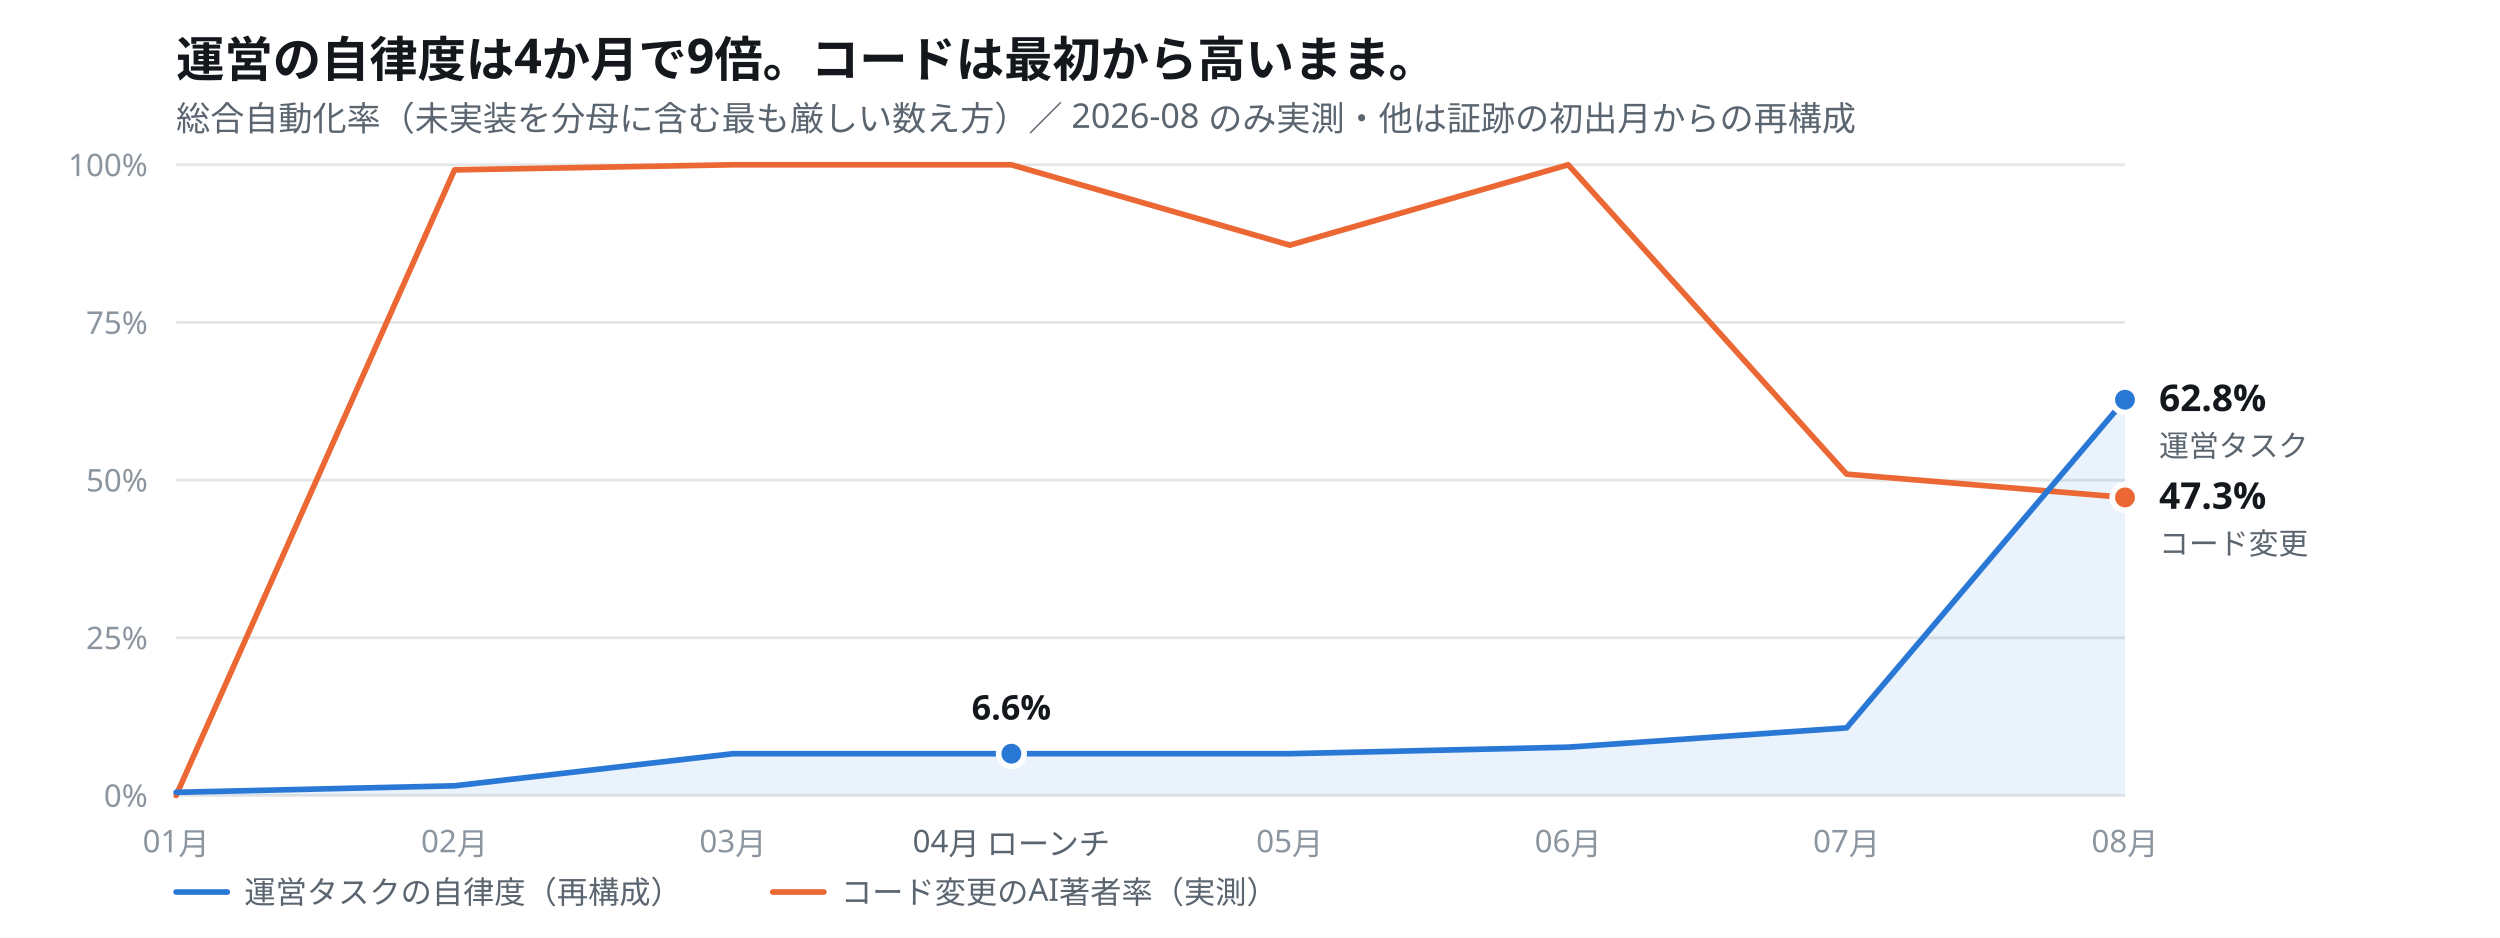
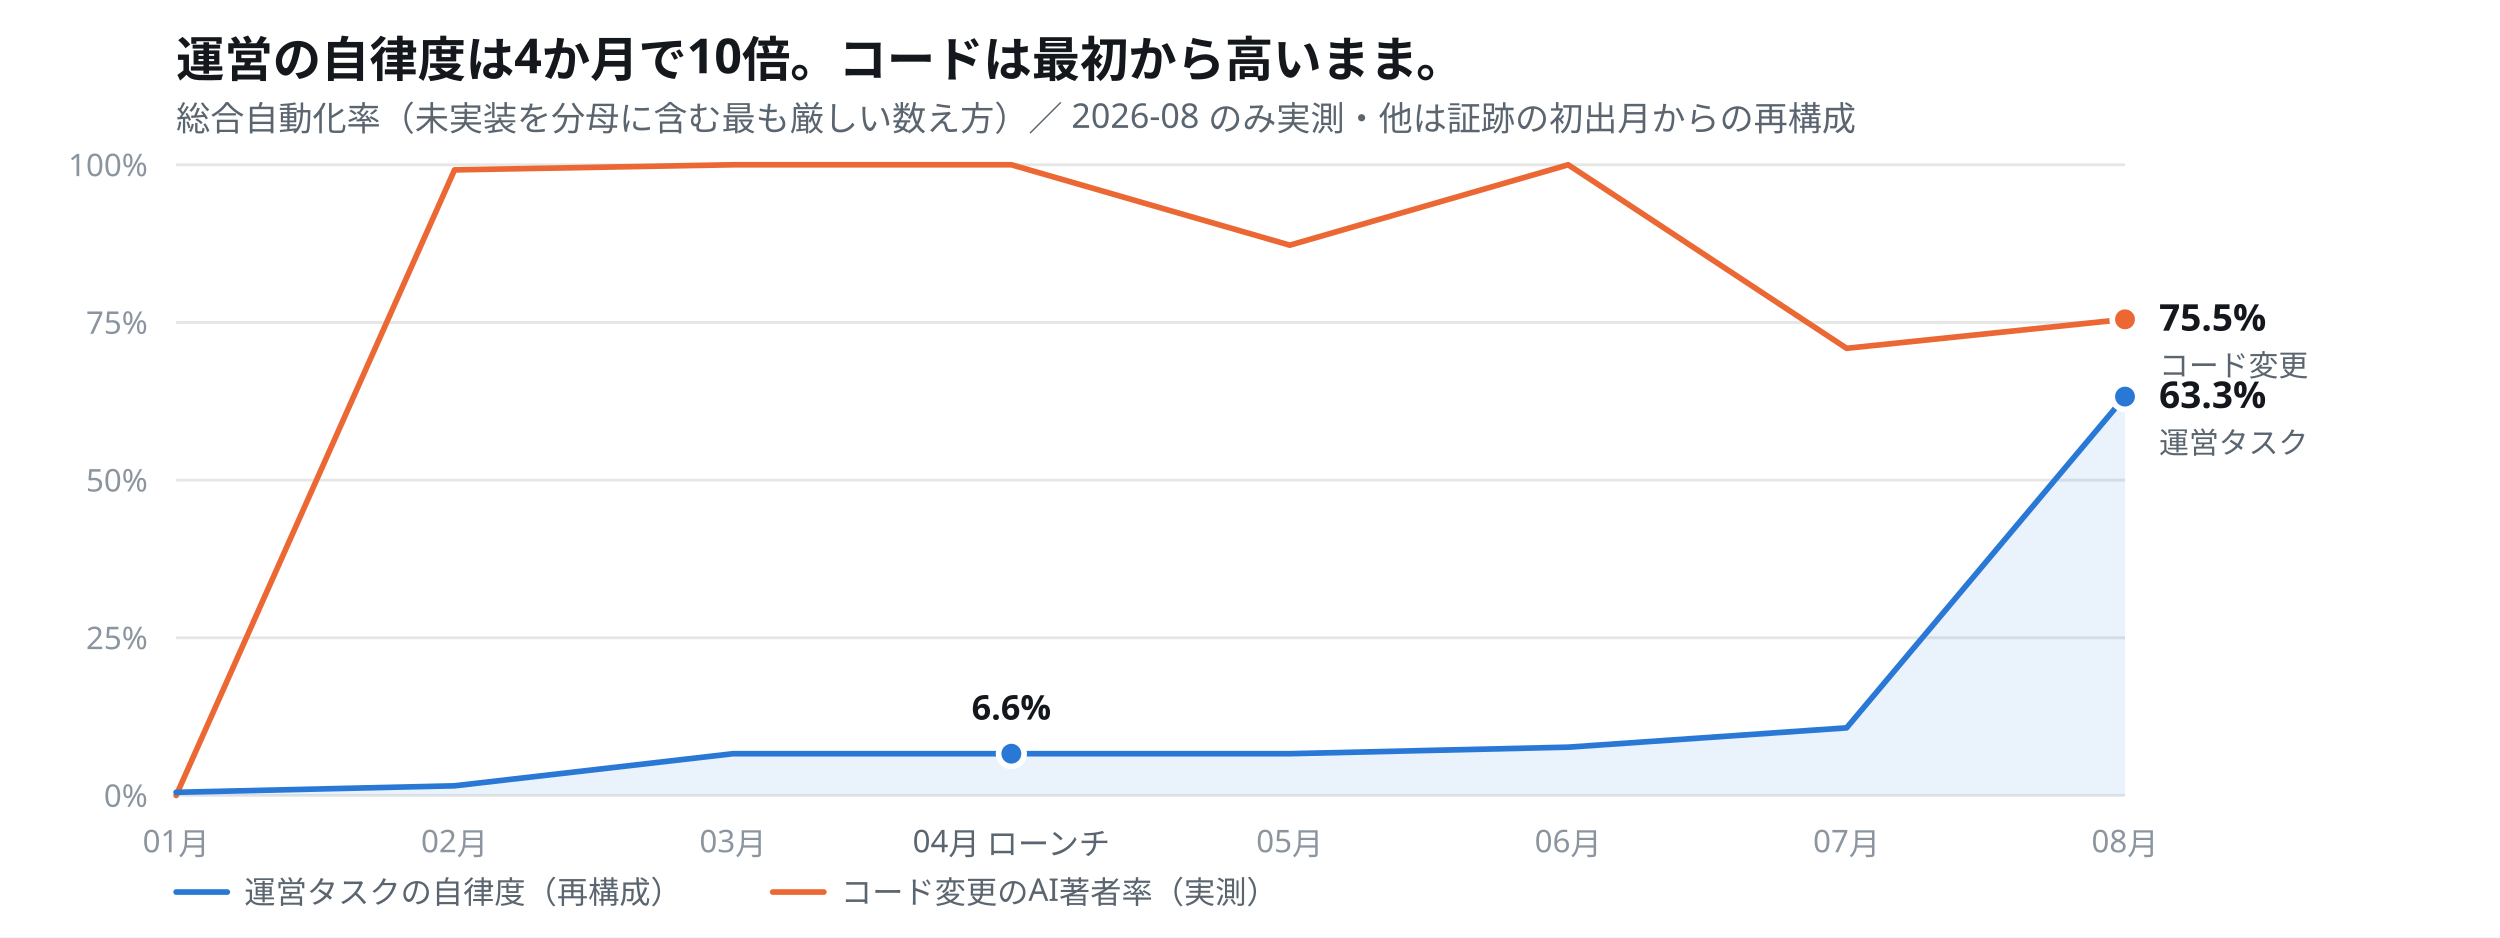
<svg xmlns="http://www.w3.org/2000/svg" viewBox="0 0 880 330" width="880" height="330" font-family="'Zen Kaku Gothic New','Hiragino Sans','Noto Sans JP',sans-serif" role="img" aria-label="運営タスクの自律度とコード変更のAI比率の月次推移">
  <rect width="880" height="330" fill="#ffffff" />
-   <text x="62" y="27" fill="#14181d" font-size="17" font-weight="700">運営の自律度は4か月で9倍。コードは最初から高いまま。</text>
+   <text x="62" y="27" fill="#14181d" font-size="17" font-weight="700">運営の自律度は4か月で10倍。コードは最初から高いまま。</text>
  <text x="62" y="46" fill="#5a6570" font-size="12">総合自動化率（未実装を分母に含む最も厳しい数え方）／ 2026-08 のみ実測・他は証跡の初出月からの再構成</text>
  <line x1="62" y1="280.0" x2="748" y2="280.0" stroke="#e5e7e6" stroke-width="1" />
  <text x="52" y="284.0" fill="#8b959f" font-size="11" text-anchor="end" font-variant-numeric="tabular-nums">0%</text>
  <line x1="62" y1="224.5" x2="748" y2="224.5" stroke="#e5e7e6" stroke-width="1" />
  <text x="52" y="228.5" fill="#8b959f" font-size="11" text-anchor="end" font-variant-numeric="tabular-nums">25%</text>
  <line x1="62" y1="169.0" x2="748" y2="169.0" stroke="#e5e7e6" stroke-width="1" />
  <text x="52" y="173.0" fill="#8b959f" font-size="11" text-anchor="end" font-variant-numeric="tabular-nums">50%</text>
  <line x1="62" y1="113.5" x2="748" y2="113.5" stroke="#e5e7e6" stroke-width="1" />
  <text x="52" y="117.5" fill="#8b959f" font-size="11" text-anchor="end" font-variant-numeric="tabular-nums">75%</text>
  <line x1="62" y1="58.0" x2="748" y2="58.0" stroke="#e5e7e6" stroke-width="1" />
  <text x="52" y="62.0" fill="#8b959f" font-size="11" text-anchor="end" font-variant-numeric="tabular-nums">100%</text>
  <text x="62.0" y="300" fill="#8b959f" font-size="11" text-anchor="middle">01月</text>
  <text x="160.0" y="300" fill="#8b959f" font-size="11" text-anchor="middle">02月</text>
  <text x="258.0" y="300" fill="#8b959f" font-size="11" text-anchor="middle">03月</text>
  <text x="356.0" y="300" fill="#5a6570" font-size="11" text-anchor="middle">04月 ローンチ</text>
  <text x="454.0" y="300" fill="#8b959f" font-size="11" text-anchor="middle">05月</text>
  <text x="552.0" y="300" fill="#8b959f" font-size="11" text-anchor="middle">06月</text>
  <text x="650.0" y="300" fill="#8b959f" font-size="11" text-anchor="middle">07月</text>
  <text x="748.0" y="300" fill="#8b959f" font-size="11" text-anchor="middle">08月</text>
-   <polygon points="62,280 62.0,278.9 160.0,276.6 258.0,265.3 356.0,265.3 454.0,265.3 552.0,263.0 650.0,256.2 748.0,140.7 748,280" fill="#2a78d6" fill-opacity="0.1" />
-   <polyline points="62.0,280.0 160.0,59.8 258.0,58.0 356.0,58.0 454.0,86.3 552.0,58.0 650.0,166.9 748.0,175.1" fill="none" stroke="#eb6834" stroke-width="2" stroke-linejoin="round" stroke-linecap="round" />
-   <polyline points="62.0,278.9 160.0,276.6 258.0,265.3 356.0,265.3 454.0,265.3 552.0,263.0 650.0,256.2 748.0,140.7" fill="none" stroke="#2a78d6" stroke-width="2" stroke-linejoin="round" stroke-linecap="round" />
-   <circle cx="748.0" cy="140.7" r="4.5" fill="#2a78d6" stroke="#ffffff" stroke-width="2" />
-   <circle cx="748.0" cy="175.1" r="4.5" fill="#eb6834" stroke="#ffffff" stroke-width="2" />
+   <polygon points="62,280 62.0,278.9 160.0,276.6 258.0,265.3 356.0,265.3 454.0,265.3 552.0,263.0 650.0,256.2 748.0,139.6 748,280" fill="#2a78d6" fill-opacity="0.1" />
+   <polyline points="62.0,280.0 160.0,59.8 258.0,58.0 356.0,58.0 454.0,86.3 552.0,58.0 650.0,122.6 748.0,112.4" fill="none" stroke="#eb6834" stroke-width="2" stroke-linejoin="round" stroke-linecap="round" />
+   <polyline points="62.0,278.9 160.0,276.6 258.0,265.3 356.0,265.3 454.0,265.3 552.0,263.0 650.0,256.2 748.0,139.6" fill="none" stroke="#2a78d6" stroke-width="2" stroke-linejoin="round" stroke-linecap="round" />
+   <circle cx="748.0" cy="139.6" r="4.5" fill="#2a78d6" stroke="#ffffff" stroke-width="2" />
+   <circle cx="748.0" cy="112.4" r="4.5" fill="#eb6834" stroke="#ffffff" stroke-width="2" />
  <circle cx="356.0" cy="265.3" r="4.5" fill="#2a78d6" stroke="#ffffff" stroke-width="2" />
-   <text x="760" y="144.7" fill="#14181d" font-size="13" font-weight="700" font-variant-numeric="tabular-nums">62.8%</text>
-   <text x="760" y="160.7" fill="#5a6570" font-size="10.5">運営タスク</text>
-   <text x="760" y="179.1" fill="#14181d" font-size="13" font-weight="700" font-variant-numeric="tabular-nums">47.3%</text>
-   <text x="760" y="195.1" fill="#5a6570" font-size="10.5">コード変更</text>
+   <text x="760" y="143.6" fill="#14181d" font-size="13" font-weight="700" font-variant-numeric="tabular-nums">63.3%</text>
+   <text x="760" y="159.6" fill="#5a6570" font-size="10.5">運営タスク</text>
+   <text x="760" y="116.4" fill="#14181d" font-size="13" font-weight="700" font-variant-numeric="tabular-nums">75.5%</text>
+   <text x="760" y="132.4" fill="#5a6570" font-size="10.5">コード変更</text>
  <text x="356.0" y="253.3" fill="#14181d" font-size="12" font-weight="700" text-anchor="middle" font-variant-numeric="tabular-nums">6.6%</text>
  <line x1="62" y1="314" x2="80" y2="314" stroke="#2a78d6" stroke-width="2" stroke-linecap="round" />
  <text x="86" y="318" fill="#5a6570" font-size="11">運営タスクの自律度（再構成）</text>
  <line x1="272" y1="314" x2="290" y2="314" stroke="#eb6834" stroke-width="2" stroke-linecap="round" />
  <text x="296" y="318" fill="#5a6570" font-size="11">コード変更のAI著者率（実測）</text>
</svg>
